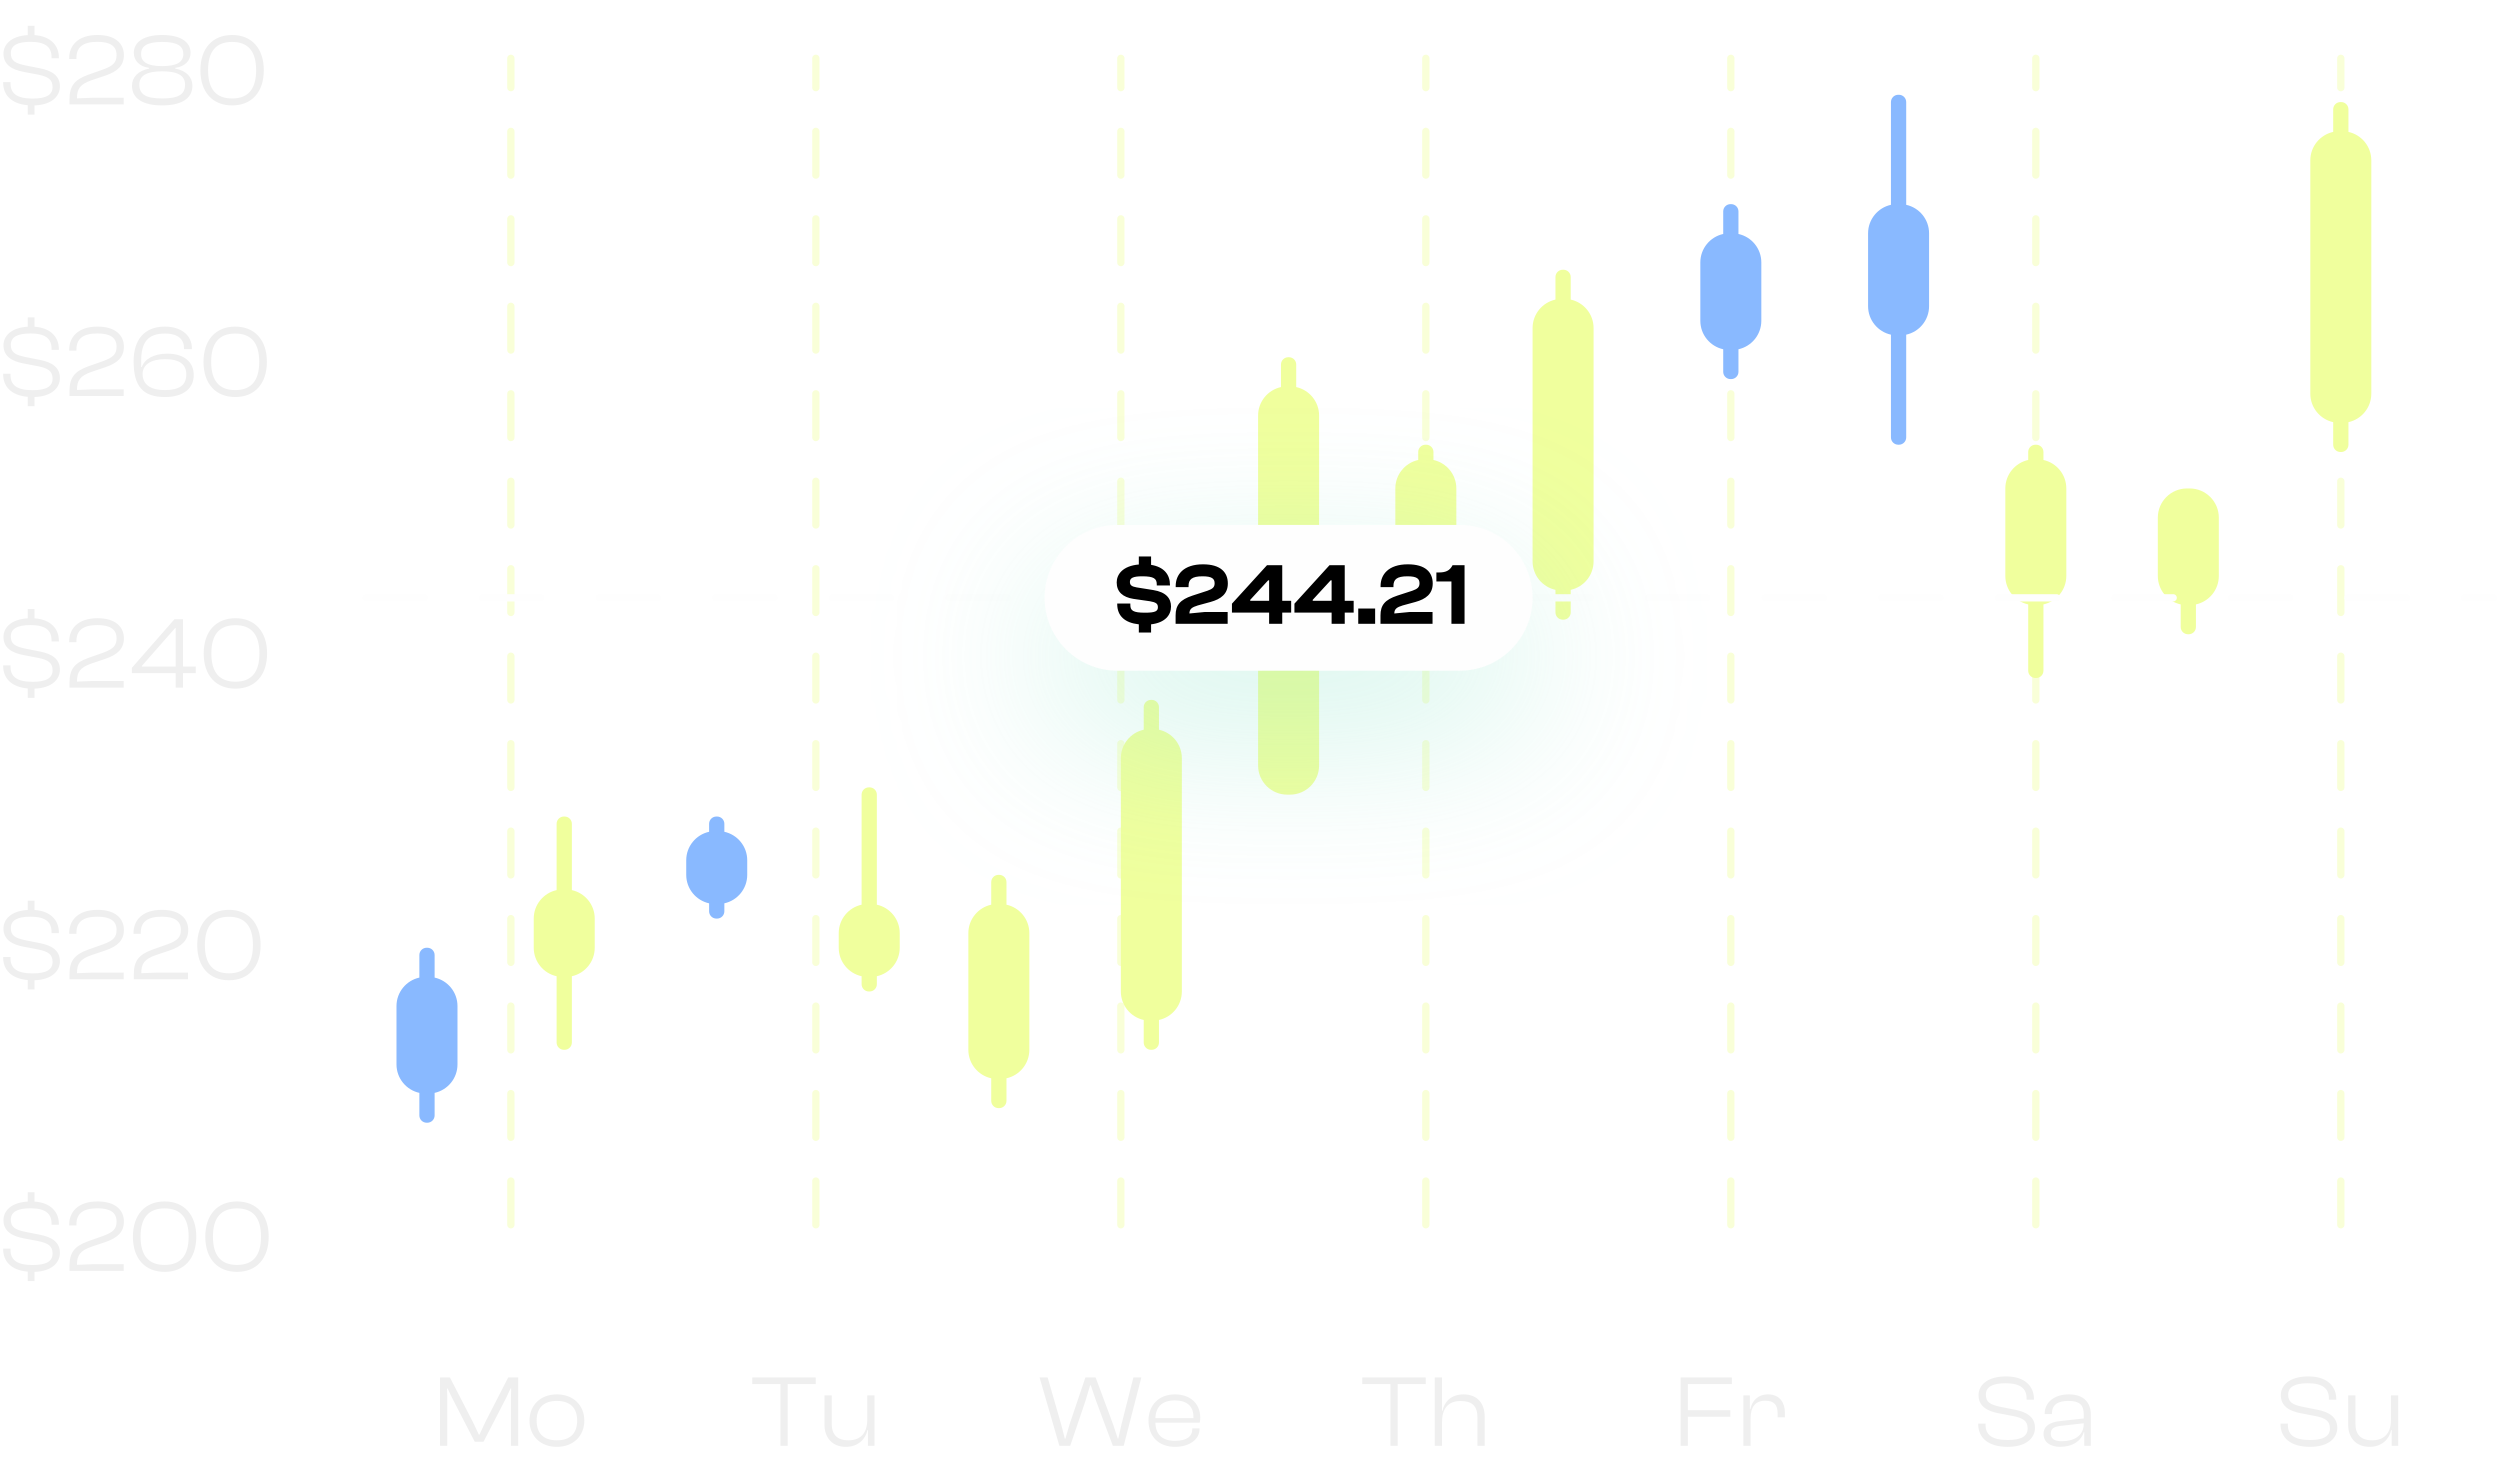
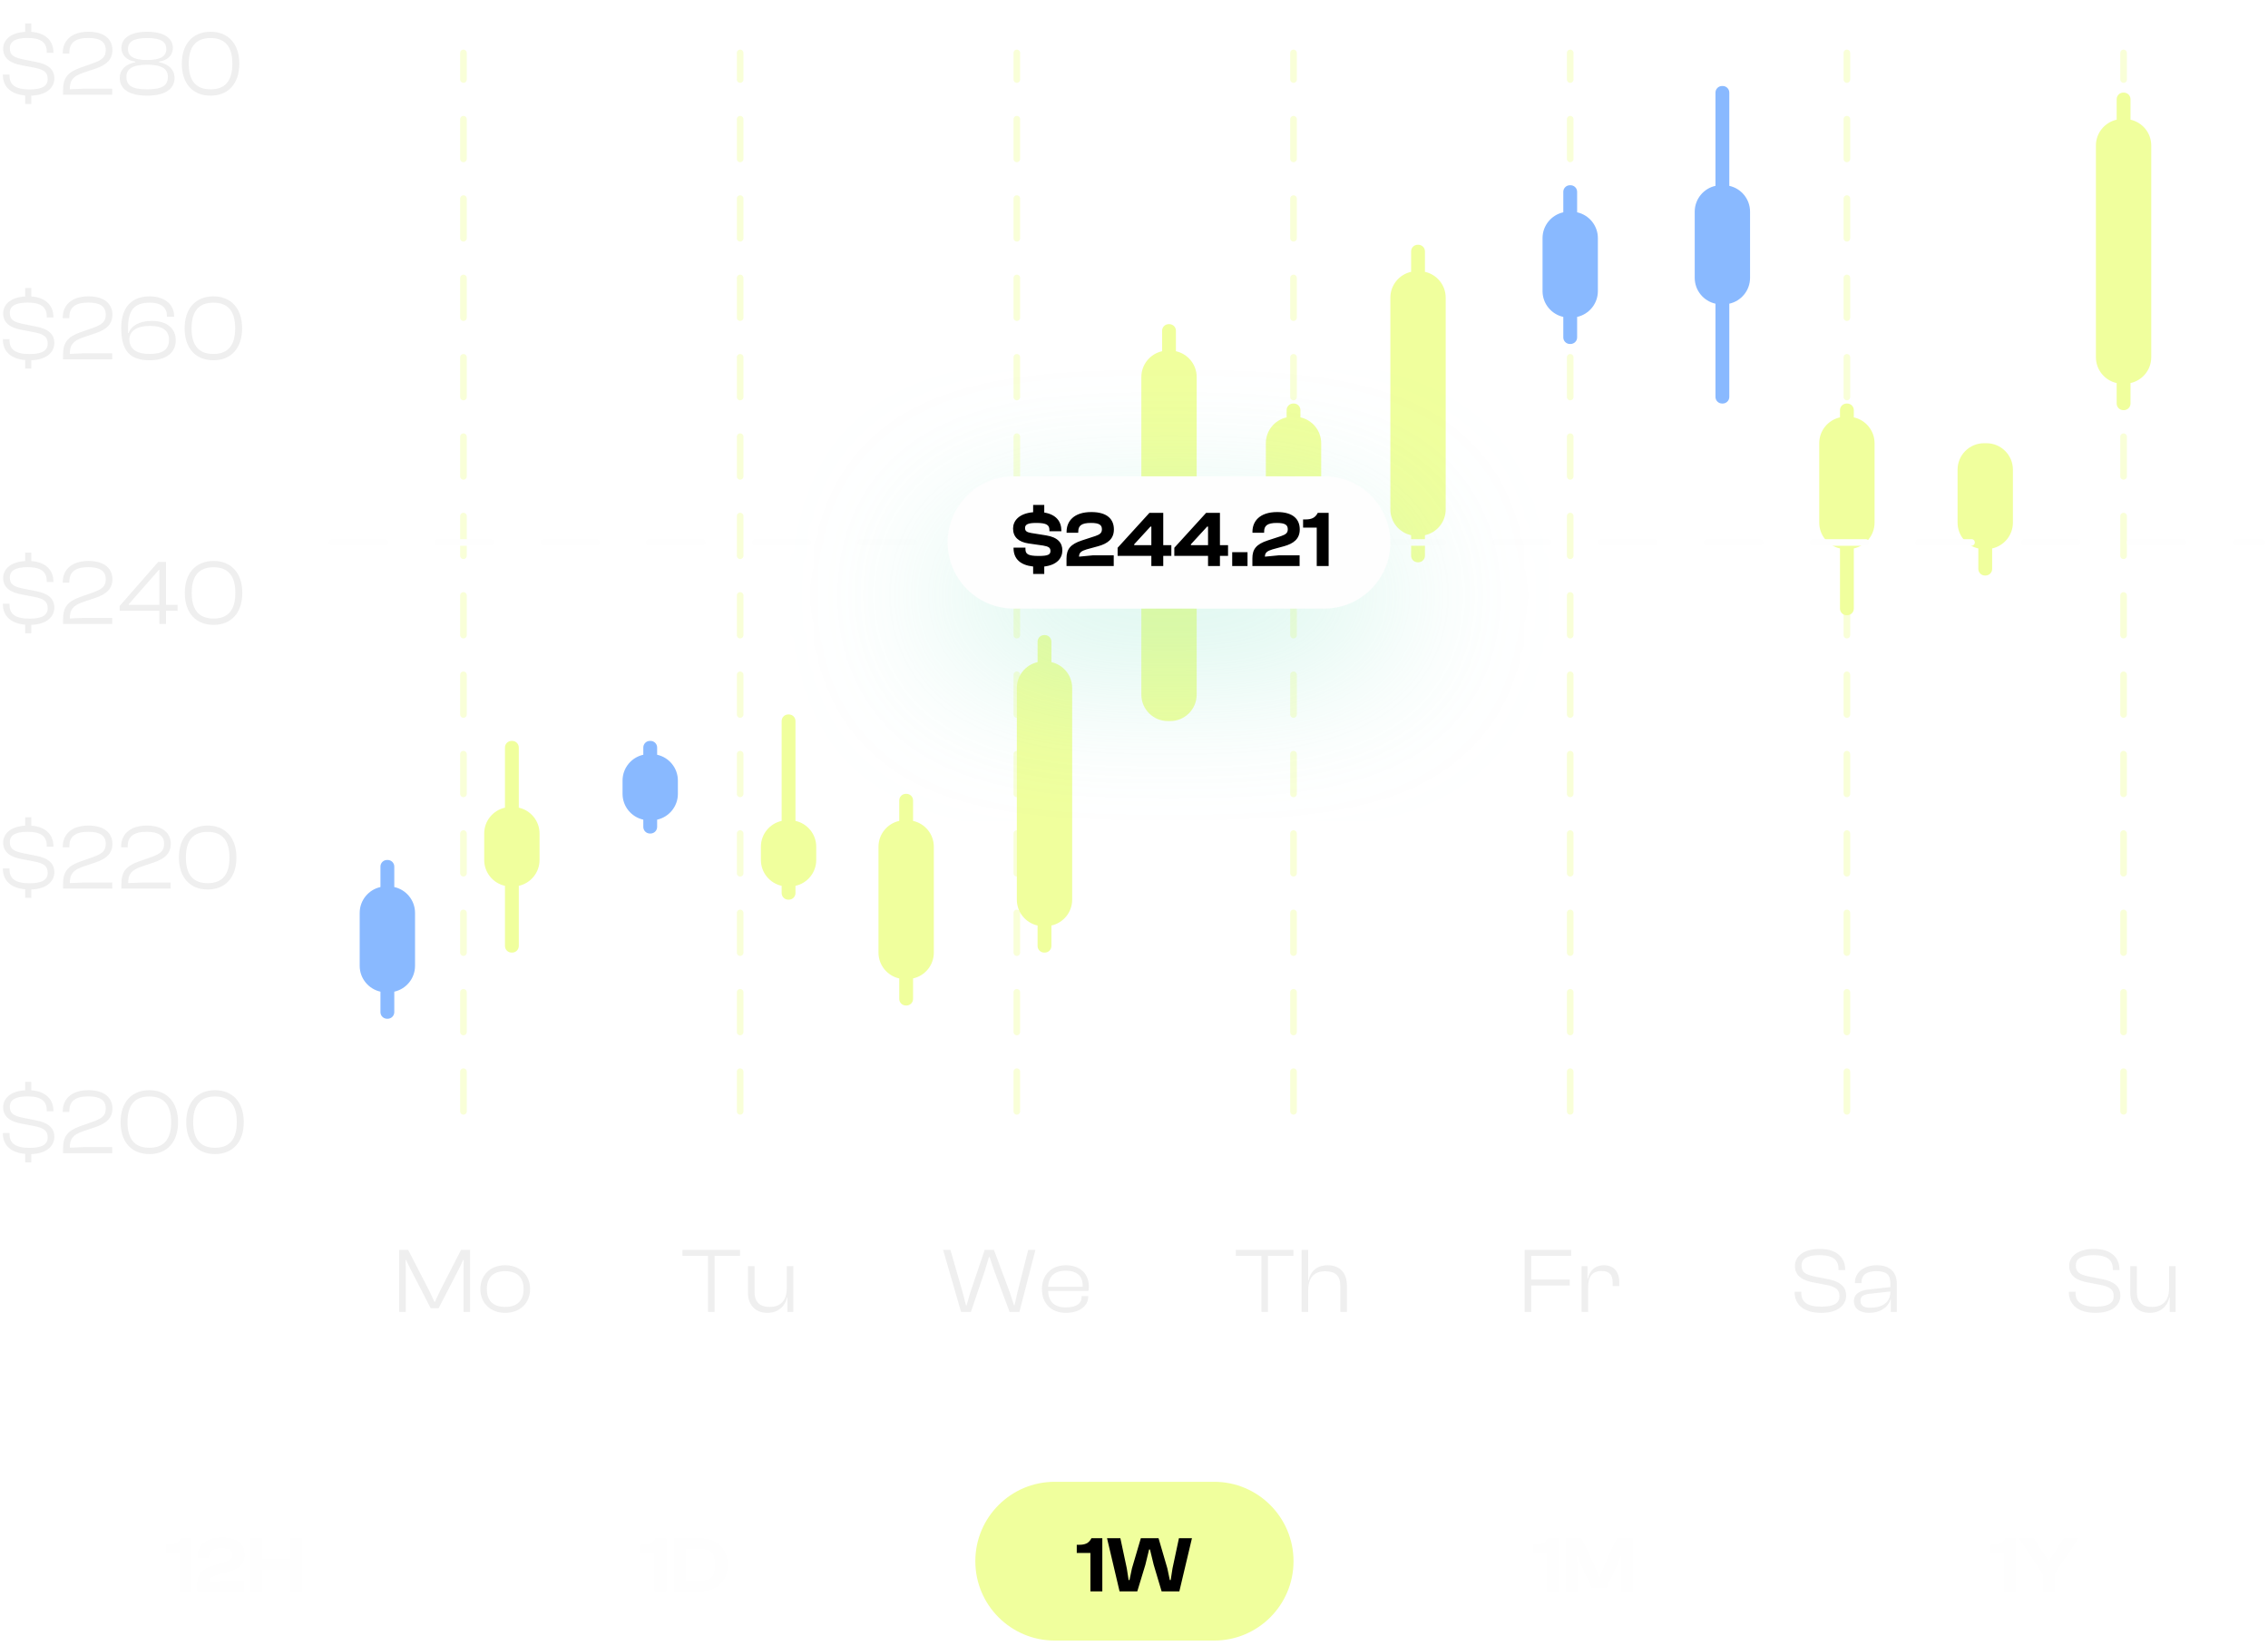
- <svg xmlns="http://www.w3.org/2000/svg" width="455" height="266" viewBox="0 0 455 266" fill="none">
+ <svg xmlns="http://www.w3.org/2000/svg" width="455" height="330" viewBox="0 0 455 330" fill="none">
+   <path d="M38.436 319.195H36.048V311.488H33.309V309.848H33.755C34.933 309.848 35.729 309.578 36.255 308.527H38.436V319.195ZM49.047 319.195H39.573V317.666C39.573 315.787 40.385 314.816 42.63 314.068L45.369 313.176C46.324 312.842 46.674 312.523 46.674 311.823C46.674 311.011 46.229 310.549 44.477 310.549C42.519 310.549 41.93 311.138 41.93 312.316V312.523H39.589V312.316C39.589 310.246 41.006 308.368 44.557 308.368C47.773 308.368 49.079 309.832 49.079 311.855C49.079 313.749 47.837 314.689 45.942 315.214L43.617 315.851C42.582 316.169 42.089 316.472 42.089 317.316L44.875 317.045H49.047V319.195ZM52.612 319.195H50.223V308.527H52.612V312.762H58.184V308.527H60.573V319.195H58.184V314.912H52.612V319.195Z" fill="#FEFEFE" />
+   <path d="M133.696 319.195H131.308V311.488H128.569V309.848H129.015C130.193 309.848 130.989 309.578 131.515 308.527H133.696V319.195ZM140.374 319.195H135.231V308.527H140.374C143.797 308.527 145.962 310.517 145.962 313.861C145.962 317.204 143.797 319.195 140.374 319.195ZM140.374 310.676H137.619V317.045H140.374C142.539 317.045 143.415 316.424 143.415 313.861C143.415 311.297 142.539 310.676 140.374 310.676Z" fill="#FEFEFE" />
+   <rect x="195.668" y="297.214" width="63.835" height="31.844" rx="15.922" fill="#F0FF9D" />
+   <path d="M221.144 319.195H218.756V311.488H216.017V309.848H216.463C217.641 309.848 218.437 309.578 218.963 308.527H221.144V319.195ZM228.156 319.195H224.606L222.09 308.527H224.765L226.055 314.577L226.421 316.918H226.596L227.09 314.577L228.873 308.527H232.423L234.191 314.577L234.684 316.918H234.86L235.226 314.577L236.516 308.527H239.127L236.595 319.195H233.044L231.452 313.861L230.704 310.788H230.529L229.78 313.861L228.156 319.195Z" fill="black" />
+   <path d="M312.644 319.195H310.256V311.488H307.518V309.848H307.963C309.142 309.848 309.938 309.578 310.463 308.527H312.644V319.195ZM316.44 319.195H314.052V308.527H317.284L319.784 313.781L320.787 316.281H320.962L321.934 313.781L324.354 308.527H327.602V319.195H325.213V313.781L325.293 312.109H325.118L324.497 313.781L322.268 318.558H319.37L317.141 313.781L316.52 312.109H316.345L316.44 313.781V319.195Z" fill="#FEFEFE" />
+   <path d="M404.454 319.195H402.065V311.488H399.327V309.848H399.773C400.951 309.848 401.747 309.578 402.272 308.527H404.454V319.195ZM412.182 319.195H409.778V315.66L405.049 308.527H407.995L410.033 311.648L410.924 313.081H411.1L411.991 311.648L414.029 308.527H416.991L412.182 315.676V319.195Z" fill="#FEFEFE" />
  <path opacity="0.4" d="M92.977 222.911V10.615" stroke="#F0FF9D" stroke-width="1.327" stroke-linecap="round" stroke-linejoin="round" stroke-dasharray="7.96" />
  <path d="M81.403 263.14H80.084V250.694H81.886L86.066 258.812L87.162 261.115H87.255L88.332 258.812L92.493 250.694H94.313V263.14H92.995V254.372L93.032 252.7H92.92L92.14 254.372L87.998 262.397H86.4L82.258 254.372L81.459 252.7H81.366L81.403 254.372V263.14ZM101.347 263.326C98.356 263.326 96.368 261.338 96.368 258.552C96.368 255.766 98.356 253.778 101.347 253.778C104.356 253.778 106.344 255.766 106.344 258.552C106.344 261.338 104.356 263.326 101.347 263.326ZM101.347 262.137C103.873 262.137 105.043 260.781 105.043 258.552C105.043 256.341 103.873 254.967 101.347 254.967C98.82 254.967 97.669 256.341 97.669 258.552C97.669 260.781 98.82 262.137 101.347 262.137Z" fill="#EFEFEF" />
  <path opacity="0.4" d="M148.486 222.911V10.615" stroke="#F0FF9D" stroke-width="1.327" stroke-linecap="round" stroke-linejoin="round" stroke-dasharray="7.96" />
  <path d="M143.36 263.14H142.041V251.902H136.914V250.694H148.468V251.902H143.36V263.14ZM153.956 263.326C151.337 263.326 150.055 261.505 150.055 259.332V253.964H151.374V259.128C151.374 261.041 152.303 262.137 154.42 262.137C156.668 262.137 157.838 260.781 157.838 258.422V253.964H159.157V263.14H157.968V260.279H157.875C157.56 261.84 156.241 263.326 153.956 263.326Z" fill="#EFEFEF" />
  <path opacity="0.4" d="M203.994 222.911V10.615" stroke="#F0FF9D" stroke-width="1.327" stroke-linecap="round" stroke-linejoin="round" stroke-dasharray="7.96" />
  <path d="M194.777 263.14H192.808L189.204 250.694H190.672L193.143 259.276L193.793 261.821H193.904L194.647 259.276L197.545 250.694H199.403L202.598 259.276L203.434 261.821H203.526L204.102 259.276L206.276 250.694H207.725L204.511 263.14H202.542L199.514 255.041L198.53 252.143H198.4L197.526 255.041L194.777 263.14ZM213.857 263.326C210.903 263.326 209.027 261.468 209.027 258.552C209.027 255.766 210.885 253.778 213.838 253.778C216.532 253.778 218.445 255.338 218.445 258.069C218.445 258.403 218.408 258.682 218.352 258.923H210.272C210.346 260.985 211.405 262.23 213.838 262.23C215.993 262.23 216.996 261.431 216.996 260.094V259.964H218.315V260.094C218.315 262.007 216.421 263.326 213.857 263.326ZM213.82 254.874C211.442 254.874 210.365 256.1 210.272 258.106H217.201C217.201 258.013 217.201 257.92 217.201 257.827C217.201 255.896 215.975 254.874 213.82 254.874Z" fill="#EFEFEF" />
  <path opacity="0.4" d="M259.503 222.911V10.615" stroke="#F0FF9D" stroke-width="1.327" stroke-linecap="round" stroke-linejoin="round" stroke-dasharray="7.96" />
  <path d="M254.377 263.14H253.058V251.902H247.931V250.694H259.485V251.902H254.377V263.14ZM262.446 263.14H261.128V250.694H262.446V256.769H262.539C262.837 255.227 264.025 253.778 266.366 253.778C268.929 253.778 270.211 255.487 270.211 257.809V263.14H268.892V257.976C268.892 255.877 267.908 254.985 265.846 254.985C263.394 254.985 262.446 256.546 262.446 258.831V263.14Z" fill="#EFEFEF" />
  <path opacity="0.4" d="M315.011 222.911V10.615" stroke="#F0FF9D" stroke-width="1.327" stroke-linecap="round" stroke-linejoin="round" stroke-dasharray="7.96" />
  <path d="M307.192 263.14H305.873V250.694H315.198V251.902H307.192V256.657H314.92V257.846H307.192V263.14ZM318.608 263.14H317.289V253.964H318.478V256.471H318.571C318.849 255.004 319.89 253.778 321.803 253.778C323.921 253.778 324.849 255.338 324.849 257.047V257.957H323.53V257.252C323.53 255.691 322.88 254.93 321.283 254.93C319.425 254.93 318.608 256.1 318.608 258.162V263.14Z" fill="#EFEFEF" />
  <path opacity="0.4" d="M370.519 222.911V10.615" stroke="#F0FF9D" stroke-width="1.327" stroke-linecap="round" stroke-linejoin="round" stroke-dasharray="7.96" />
  <path d="M365.404 263.326C361.745 263.326 360.036 261.58 360.036 259.202V259.091H361.373V259.332C361.373 261.115 362.488 262.081 365.404 262.081C367.894 262.081 369.027 261.394 369.027 259.982C369.027 258.589 368.191 258.087 366.37 257.716L363.733 257.214C361.708 256.824 360.092 255.97 360.092 253.908C360.092 252.218 361.541 250.509 365.107 250.509C368.618 250.509 370.178 252.366 370.178 254.632V254.744H368.841V254.521C368.841 252.719 367.726 251.753 365.014 251.753C362.544 251.753 361.429 252.459 361.429 253.815C361.429 255.227 362.246 255.654 364.086 256.044L366.705 256.564C368.934 256.992 370.364 257.939 370.364 259.871C370.364 261.654 368.86 263.326 365.404 263.326ZM374.952 263.326C373.15 263.326 371.924 262.471 371.924 260.985C371.924 259.481 373.169 258.831 374.878 258.645L379.243 258.162V257.456C379.243 255.673 378.463 254.967 376.457 254.967C374.488 254.967 373.448 255.673 373.448 257.289V257.363H372.129V257.289C372.129 255.357 373.726 253.778 376.55 253.778C379.336 253.778 380.525 255.375 380.525 257.4V263.14H379.336V260.67H379.243C378.705 262.36 377.089 263.326 374.952 263.326ZM373.243 260.892C373.243 261.821 373.856 262.304 375.25 262.304C377.479 262.304 379.243 261.32 379.243 259.109V259.035L375.287 259.481C373.912 259.611 373.243 259.945 373.243 260.892Z" fill="#EFEFEF" />
  <path opacity="0.4" d="M426.028 222.911V10.615" stroke="#F0FF9D" stroke-width="1.327" stroke-linecap="round" stroke-linejoin="round" stroke-dasharray="7.96" />
  <path d="M420.424 263.326C416.764 263.326 415.055 261.58 415.055 259.202V259.091H416.393V259.332C416.393 261.115 417.507 262.081 420.424 262.081C422.913 262.081 424.046 261.394 424.046 259.982C424.046 258.589 423.21 258.087 421.389 257.716L418.752 257.214C416.727 256.824 415.111 255.97 415.111 253.908C415.111 252.218 416.56 250.509 420.126 250.509C423.637 250.509 425.198 252.366 425.198 254.632V254.744H423.86V254.521C423.86 252.719 422.746 251.753 420.033 251.753C417.563 251.753 416.448 252.459 416.448 253.815C416.448 255.227 417.266 255.654 419.105 256.044L421.724 256.564C423.953 256.992 425.383 257.939 425.383 259.871C425.383 261.654 423.879 263.326 420.424 263.326ZM431.272 263.326C428.653 263.326 427.371 261.505 427.371 259.332V253.964H428.69V259.128C428.69 261.041 429.619 262.137 431.736 262.137C433.984 262.137 435.154 260.781 435.154 258.422V253.964H436.473V263.14H435.284V260.279H435.191C434.876 261.84 433.557 263.326 431.272 263.326Z" fill="#EFEFEF" />
  <path d="M6.279 20.858H5.053V19.149C2.006 18.889 0.576 17.235 0.576 15.062V14.95H1.913V15.192C1.913 16.975 3.028 17.941 5.944 17.941C8.433 17.941 9.567 17.254 9.567 15.842C9.567 14.449 8.731 13.947 6.91 13.576L4.272 13.074C2.248 12.684 0.632 11.83 0.632 9.768C0.632 8.17 1.913 6.573 5.053 6.387V4.697H6.279V6.387C9.344 6.61 10.718 8.375 10.718 10.492V10.604H9.381V10.381C9.381 8.579 8.266 7.613 5.554 7.613C3.084 7.613 1.969 8.319 1.969 9.675C1.969 11.087 2.786 11.514 4.625 11.904L7.245 12.424C9.474 12.851 10.904 13.799 10.904 15.731C10.904 17.458 9.492 19.074 6.279 19.186V20.858ZM22.514 19H12.65V18.09C12.65 15.694 13.523 14.523 16.031 13.613L18.817 12.629C20.619 11.96 21.214 11.347 21.214 10.028C21.214 8.393 20.081 7.613 17.721 7.613C15.028 7.613 13.913 8.653 13.913 10.511V10.734H12.594V10.566C12.594 8.356 14.118 6.368 17.759 6.368C21.102 6.368 22.551 8.022 22.551 10.028C22.551 11.941 21.362 13.019 19.17 13.762L16.625 14.616C14.582 15.341 14.006 16.158 14.006 17.904L16.793 17.793H22.514V19ZM29.52 19.186C26.121 19.186 24.022 17.997 24.022 15.619C24.022 14.077 25.099 12.889 27.142 12.48V12.35C25.34 12.108 24.356 11.012 24.356 9.601C24.356 7.687 26.121 6.368 29.52 6.368C32.938 6.368 34.684 7.687 34.684 9.601C34.684 11.012 33.7 12.108 31.898 12.35V12.48C33.978 12.889 35.019 14.077 35.019 15.619C35.019 17.997 32.901 19.186 29.52 19.186ZM29.52 12.034C32.158 12.034 33.365 11.31 33.365 9.842C33.365 8.467 32.437 7.632 29.52 7.632C26.622 7.632 25.675 8.467 25.675 9.842C25.675 11.31 26.882 12.034 29.52 12.034ZM29.52 17.923C32.474 17.923 33.681 17.18 33.681 15.415C33.681 13.799 32.437 12.981 29.52 12.981C26.604 12.981 25.359 13.799 25.359 15.415C25.359 17.18 26.548 17.923 29.52 17.923ZM42.252 19.186C38.704 19.186 36.475 16.79 36.475 12.777C36.475 8.783 38.704 6.368 42.252 6.368C45.782 6.368 48.011 8.783 48.011 12.777C48.011 16.79 45.782 19.186 42.252 19.186ZM42.252 17.923C45.131 17.923 46.617 16.251 46.617 12.777C46.617 9.303 45.131 7.632 42.252 7.632C39.354 7.632 37.868 9.303 37.868 12.777C37.868 16.251 39.354 17.923 42.252 17.923Z" fill="#EFEFEF" />
  <path d="M6.279 73.932H5.053V72.223C2.006 71.963 0.576 70.309 0.576 68.136V68.024H1.913V68.266C1.913 70.049 3.028 71.015 5.944 71.015C8.433 71.015 9.567 70.328 9.567 68.916C9.567 67.523 8.731 67.021 6.91 66.65L4.272 66.148C2.248 65.758 0.632 64.904 0.632 62.842C0.632 61.244 1.913 59.647 5.053 59.461V57.77H6.279V59.461C9.344 59.684 10.718 61.449 10.718 63.566V63.678H9.381V63.455C9.381 61.653 8.266 60.687 5.554 60.687C3.084 60.687 1.969 61.393 1.969 62.749C1.969 64.161 2.786 64.588 4.625 64.978L7.245 65.498C9.474 65.925 10.904 66.873 10.904 68.805C10.904 70.532 9.492 72.148 6.279 72.26V73.932ZM22.514 72.074H12.65V71.164C12.65 68.767 13.523 67.597 16.031 66.687L18.817 65.702C20.619 65.034 21.214 64.421 21.214 63.102C21.214 61.467 20.081 60.687 17.721 60.687C15.028 60.687 13.913 61.727 13.913 63.585V63.808H12.594V63.641C12.594 61.43 14.118 59.442 17.759 59.442C21.102 59.442 22.551 61.096 22.551 63.102C22.551 65.015 21.362 66.093 19.17 66.836L16.625 67.69C14.582 68.415 14.006 69.232 14.006 70.978L16.793 70.867H22.514V72.074ZM30.04 72.26C26.046 72.26 24.319 70.365 24.319 65.74C24.319 62.006 26.121 59.442 30.003 59.442C32.845 59.442 34.926 60.91 34.926 63.418V63.548H33.495V63.418C33.495 61.876 32.585 60.706 30.003 60.706C26.845 60.706 25.693 62.377 25.693 65.684V66.798H25.823C26.251 65.405 27.96 64.365 30.43 64.365C33.477 64.365 35.26 65.851 35.26 68.266C35.26 70.699 33.365 72.26 30.04 72.26ZM30.003 70.997C32.678 70.997 33.904 70.068 33.904 68.173C33.904 66.334 32.715 65.368 30.022 65.368C27.495 65.368 25.953 66.371 25.953 68.062C25.953 69.993 27.402 70.997 30.003 70.997ZM42.815 72.26C39.267 72.26 37.037 69.863 37.037 65.851C37.037 61.857 39.267 59.442 42.815 59.442C46.344 59.442 48.573 61.857 48.573 65.851C48.573 69.863 46.344 72.26 42.815 72.26ZM42.815 70.997C45.694 70.997 47.18 69.325 47.18 65.851C47.18 62.377 45.694 60.706 42.815 60.706C39.917 60.706 38.431 62.377 38.431 65.851C38.431 69.325 39.917 70.997 42.815 70.997Z" fill="#EFEFEF" />
  <path d="M6.279 127.006H5.053V125.297C2.006 125.036 0.576 123.383 0.576 121.21V121.098H1.913V121.34C1.913 123.123 3.028 124.089 5.944 124.089C8.433 124.089 9.567 123.402 9.567 121.99C9.567 120.597 8.731 120.095 6.91 119.724L4.272 119.222C2.248 118.832 0.632 117.978 0.632 115.916C0.632 114.318 1.913 112.721 5.053 112.535V110.845H6.279V112.535C9.344 112.758 10.718 114.523 10.718 116.64V116.752H9.381V116.529C9.381 114.727 8.266 113.761 5.554 113.761C3.084 113.761 1.969 114.467 1.969 115.823C1.969 117.235 2.786 117.662 4.625 118.052L7.245 118.572C9.474 118.999 10.904 119.947 10.904 121.879C10.904 123.606 9.492 125.222 6.279 125.334V127.006ZM22.514 125.148H12.65V124.238C12.65 121.841 13.523 120.671 16.031 119.761L18.817 118.776C20.619 118.108 21.214 117.495 21.214 116.176C21.214 114.541 20.081 113.761 17.721 113.761C15.028 113.761 13.913 114.801 13.913 116.659V116.882H12.594V116.714C12.594 114.504 14.118 112.516 17.759 112.516C21.102 112.516 22.551 114.17 22.551 116.176C22.551 118.089 21.362 119.167 19.17 119.91L16.625 120.764C14.582 121.489 14.006 122.306 14.006 124.052L16.793 123.941H22.514V125.148ZM33.309 125.148H31.972V122.51H24.003V121.544L31.749 112.702H33.309V121.303H35.632V122.51H33.309V125.148ZM25.823 121.303H31.972V114.3H31.879L25.823 121.191V121.303ZM42.851 125.334C39.303 125.334 37.074 122.937 37.074 118.925C37.074 114.931 39.303 112.516 42.851 112.516C46.38 112.516 48.609 114.931 48.609 118.925C48.609 122.937 46.38 125.334 42.851 125.334ZM42.851 124.071C45.73 124.071 47.216 122.399 47.216 118.925C47.216 115.451 45.73 113.78 42.851 113.78C39.953 113.78 38.467 115.451 38.467 118.925C38.467 122.399 39.953 124.071 42.851 124.071Z" fill="#EFEFEF" />
  <path d="M6.279 180.08H5.053V178.371C2.006 178.11 0.576 176.457 0.576 174.284V174.172H1.913V174.414C1.913 176.197 3.028 177.163 5.944 177.163C8.433 177.163 9.567 176.476 9.567 175.064C9.567 173.671 8.731 173.169 6.91 172.798L4.272 172.296C2.248 171.906 0.632 171.052 0.632 168.99C0.632 167.392 1.913 165.795 5.053 165.609V163.918H6.279V165.609C9.344 165.832 10.718 167.597 10.718 169.714V169.826H9.381V169.603C9.381 167.801 8.266 166.835 5.554 166.835C3.084 166.835 1.969 167.541 1.969 168.897C1.969 170.309 2.786 170.736 4.625 171.126L7.245 171.646C9.474 172.073 10.904 173.021 10.904 174.953C10.904 176.68 9.492 178.296 6.279 178.408V180.08ZM22.514 178.222H12.65V177.312C12.65 174.915 13.523 173.745 16.031 172.835L18.817 171.85C20.619 171.182 21.214 170.569 21.214 169.25C21.214 167.615 20.081 166.835 17.721 166.835C15.028 166.835 13.913 167.875 13.913 169.733V169.956H12.594V169.788C12.594 167.578 14.118 165.59 17.759 165.59C21.102 165.59 22.551 167.244 22.551 169.25C22.551 171.163 21.362 172.24 19.17 172.984L16.625 173.838C14.582 174.562 14.006 175.38 14.006 177.126L16.793 177.014H22.514V178.222ZM34.22 178.222H24.356V177.312C24.356 174.915 25.229 173.745 27.737 172.835L30.523 171.85C32.325 171.182 32.919 170.569 32.919 169.25C32.919 167.615 31.786 166.835 29.427 166.835C26.734 166.835 25.619 167.875 25.619 169.733V169.956H24.3V169.788C24.3 167.578 25.823 165.59 29.464 165.59C32.808 165.59 34.257 167.244 34.257 169.25C34.257 171.163 33.068 172.24 30.876 172.984L28.331 173.838C26.288 174.562 25.712 175.38 25.712 177.126L28.498 177.014H34.22V178.222ZM41.672 178.408C38.124 178.408 35.895 176.011 35.895 171.999C35.895 168.005 38.124 165.59 41.672 165.59C45.201 165.59 47.43 168.005 47.43 171.999C47.43 176.011 45.201 178.408 41.672 178.408ZM41.672 177.145C44.551 177.145 46.037 175.473 46.037 171.999C46.037 168.525 44.551 166.853 41.672 166.853C38.774 166.853 37.288 168.525 37.288 171.999C37.288 175.473 38.774 177.145 41.672 177.145Z" fill="#EFEFEF" />
  <path d="M6.279 233.153H5.053V231.444C2.006 231.184 0.576 229.531 0.576 227.358V227.246H1.913V227.488C1.913 229.271 3.028 230.237 5.944 230.237C8.433 230.237 9.567 229.55 9.567 228.138C9.567 226.745 8.731 226.243 6.91 225.872L4.272 225.37C2.248 224.98 0.632 224.125 0.632 222.064C0.632 220.466 1.913 218.869 5.053 218.683V216.992H6.279V218.683C9.344 218.906 10.718 220.67 10.718 222.788V222.899H9.381V222.677C9.381 220.875 8.266 219.909 5.554 219.909C3.084 219.909 1.969 220.615 1.969 221.971C1.969 223.382 2.786 223.81 4.625 224.2L7.245 224.72C9.474 225.147 10.904 226.095 10.904 228.026C10.904 229.754 9.492 231.37 6.279 231.482V233.153ZM22.514 231.296H12.65V230.386C12.65 227.989 13.523 226.819 16.031 225.909L18.817 224.924C20.619 224.256 21.214 223.643 21.214 222.324C21.214 220.689 20.081 219.909 17.721 219.909C15.028 219.909 13.913 220.949 13.913 222.807V223.03H12.594V222.862C12.594 220.652 14.118 218.664 17.759 218.664C21.102 218.664 22.551 220.317 22.551 222.324C22.551 224.237 21.362 225.314 19.17 226.057L16.625 226.912C14.582 227.636 14.006 228.454 14.006 230.2L16.793 230.088H22.514V231.296ZM29.966 231.482C26.418 231.482 24.189 229.085 24.189 225.073C24.189 221.079 26.418 218.664 29.966 218.664C33.495 218.664 35.724 221.079 35.724 225.073C35.724 229.085 33.495 231.482 29.966 231.482ZM29.966 230.218C32.845 230.218 34.331 228.547 34.331 225.073C34.331 221.599 32.845 219.927 29.966 219.927C27.068 219.927 25.582 221.599 25.582 225.073C25.582 228.547 27.068 230.218 29.966 230.218ZM43.141 231.482C39.593 231.482 37.364 229.085 37.364 225.073C37.364 221.079 39.593 218.664 43.141 218.664C46.67 218.664 48.9 221.079 48.9 225.073C48.9 229.085 46.67 231.482 43.141 231.482ZM43.141 230.218C46.02 230.218 47.506 228.547 47.506 225.073C47.506 221.599 46.02 219.927 43.141 219.927C40.243 219.927 38.757 221.599 38.757 225.073C38.757 228.547 40.243 230.218 43.141 230.218Z" fill="#EFEFEF" />
  <path fill-rule="evenodd" clip-rule="evenodd" d="M77.651 172.49C76.918 172.49 76.324 173.084 76.324 173.817V177.921C73.943 178.445 72.161 180.567 72.161 183.105V193.72C72.161 196.258 73.943 198.38 76.324 198.904V203.008C76.324 203.741 76.918 204.335 77.651 204.335H77.773C78.506 204.335 79.1 203.741 79.1 203.008V198.904C81.481 198.38 83.263 196.258 83.263 193.72V183.105C83.263 180.567 81.481 178.445 79.1 177.921V173.817C79.1 173.084 78.506 172.49 77.773 172.49H77.651Z" fill="#89B9FF" />
  <path fill-rule="evenodd" clip-rule="evenodd" d="M102.63 148.607C101.897 148.607 101.303 149.201 101.303 149.934V161.999C98.922 162.522 97.14 164.645 97.14 167.183V172.49C97.14 175.029 98.922 177.151 101.303 177.674V189.739C101.303 190.472 101.897 191.066 102.63 191.066H102.752C103.485 191.066 104.079 190.472 104.079 189.739V177.674C106.46 177.151 108.242 175.029 108.242 172.49V167.183C108.242 164.645 106.46 162.523 104.079 161.999V149.934C104.079 149.201 103.485 148.607 102.752 148.607H102.63Z" fill="#F0FF9D" />
  <path fill-rule="evenodd" clip-rule="evenodd" d="M130.384 148.607C129.652 148.607 129.058 149.201 129.058 149.934V151.384C126.676 151.908 124.894 154.03 124.894 156.568V159.222C124.894 161.76 126.676 163.882 129.058 164.406V165.856C129.058 166.589 129.652 167.183 130.384 167.183H130.506C131.239 167.183 131.833 166.589 131.833 165.856V164.406C134.214 163.882 135.996 161.76 135.996 159.222V156.568C135.996 154.03 134.214 151.908 131.833 151.384V149.934C131.833 149.201 131.239 148.607 130.506 148.607H130.384Z" fill="#89B9FF" />
  <path fill-rule="evenodd" clip-rule="evenodd" d="M158.139 143.3C157.406 143.3 156.812 143.894 156.812 144.627V164.653C154.431 165.176 152.649 167.298 152.649 169.837V172.49C152.649 175.029 154.431 177.151 156.812 177.674V179.125C156.812 179.857 157.406 180.451 158.139 180.451H158.26C158.993 180.451 159.587 179.857 159.587 179.125V177.674C161.968 177.151 163.75 175.029 163.75 172.49V169.837C163.75 167.298 161.968 165.176 159.587 164.653V144.627C159.587 143.894 158.993 143.3 158.26 143.3H158.139Z" fill="#F0FF9D" />
  <path fill-rule="evenodd" clip-rule="evenodd" d="M181.73 159.222C180.997 159.222 180.403 159.816 180.403 160.549V164.653C178.022 165.176 176.24 167.298 176.24 169.837V191.066C176.24 193.605 178.022 195.727 180.403 196.25V200.354C180.403 201.087 180.997 201.681 181.73 201.681H181.851C182.584 201.681 183.178 201.087 183.178 200.354V196.25C185.559 195.727 187.341 193.605 187.341 191.066V169.837C187.341 167.298 185.559 165.176 183.178 164.653V160.549C183.178 159.816 182.584 159.222 181.851 159.222H181.73Z" fill="#F0FF9D" />
  <path fill-rule="evenodd" clip-rule="evenodd" d="M209.484 127.377C208.751 127.377 208.157 127.971 208.157 128.704V132.808C205.776 133.332 203.994 135.454 203.994 137.992V180.451C203.994 182.99 205.776 185.112 208.157 185.635V189.739C208.157 190.472 208.751 191.066 209.484 191.066H209.606C210.339 191.066 210.933 190.472 210.933 189.739V185.635C213.314 185.112 215.096 182.99 215.096 180.451V137.992C215.096 135.454 213.314 133.332 210.933 132.808V128.704C210.933 127.971 210.339 127.377 209.606 127.377H209.484Z" fill="#F0FF9D" />
  <path fill-rule="evenodd" clip-rule="evenodd" d="M234.463 65.016C233.73 65.016 233.136 65.61 233.136 66.343V70.447C230.755 70.97 228.973 73.092 228.973 75.63V139.319C228.973 142.25 231.349 144.627 234.28 144.627H234.767C237.698 144.627 240.075 142.25 240.075 139.319V75.63C240.075 73.092 238.293 70.97 235.911 70.447V66.343C235.911 65.61 235.317 65.016 234.585 65.016H234.463Z" fill="#F0FF9D" />
  <path fill-rule="evenodd" clip-rule="evenodd" d="M259.442 80.938C258.709 80.938 258.115 81.532 258.115 82.265V83.715C255.734 84.238 253.952 86.36 253.952 88.899V96.86C253.952 99.398 255.734 101.521 258.115 102.044V103.494C258.115 104.227 258.709 104.821 259.442 104.821H259.564C260.296 104.821 260.89 104.227 260.89 103.494V102.044C263.272 101.52 265.053 99.398 265.053 96.86V88.899C265.053 86.361 263.272 84.239 260.89 83.715V82.265C260.89 81.532 260.296 80.938 259.564 80.938H259.442Z" fill="#F0FF9D" />
  <path fill-rule="evenodd" clip-rule="evenodd" d="M284.421 49.093C283.688 49.093 283.094 49.687 283.094 50.42V54.524C280.713 55.047 278.93 57.17 278.93 59.708V102.167C278.93 104.706 280.713 106.828 283.094 107.351V111.455C283.094 112.188 283.688 112.782 284.421 112.782H284.542C285.275 112.782 285.869 112.188 285.869 111.455V107.351C288.25 106.828 290.032 104.706 290.032 102.167V59.708C290.032 57.17 288.25 55.048 285.869 54.525V50.42C285.869 49.687 285.275 49.093 284.542 49.093H284.421Z" fill="#F0FF9D" />
  <path fill-rule="evenodd" clip-rule="evenodd" d="M314.95 37.152C314.218 37.152 313.624 37.746 313.624 38.479V42.583C311.242 43.106 309.46 45.228 309.46 47.767V58.381C309.46 60.92 311.242 63.042 313.624 63.565V67.669C313.624 68.402 314.218 68.996 314.95 68.996H315.072C315.805 68.996 316.399 68.402 316.399 67.669V63.565C318.78 63.042 320.562 60.92 320.562 58.381V47.767C320.562 45.228 318.78 43.106 316.399 42.583V38.479C316.399 37.746 315.805 37.152 315.072 37.152H314.95Z" fill="#89B9FF" />
  <path fill-rule="evenodd" clip-rule="evenodd" d="M345.48 17.249C344.747 17.249 344.153 17.843 344.153 18.576V37.275C341.772 37.798 339.99 39.921 339.99 42.459V55.728C339.99 58.266 341.772 60.388 344.153 60.911V79.611C344.153 80.344 344.747 80.938 345.48 80.938H345.602C346.334 80.938 346.928 80.344 346.928 79.611V60.911C349.31 60.388 351.091 58.266 351.091 55.728V42.459C351.091 39.921 349.31 37.799 346.928 37.276V18.576C346.928 17.843 346.334 17.249 345.602 17.249H345.48Z" fill="#89B9FF" />
  <path fill-rule="evenodd" clip-rule="evenodd" d="M370.458 80.938C369.726 80.938 369.132 81.532 369.132 82.265V83.715C366.75 84.238 364.969 86.361 364.969 88.899V104.821C364.969 107.359 366.75 109.481 369.132 110.005V122.07C369.132 122.803 369.726 123.397 370.458 123.397H370.58C371.313 123.397 371.907 122.803 371.907 122.07V110.005C374.288 109.482 376.07 107.359 376.07 104.821V88.899C376.07 86.361 374.288 84.238 371.907 83.715V82.265C371.907 81.532 371.313 80.938 370.58 80.938H370.458Z" fill="#F0FF9D" />
  <path fill-rule="evenodd" clip-rule="evenodd" d="M398.03 88.899C395.099 88.899 392.723 91.275 392.723 94.206V104.821C392.723 107.359 394.505 109.481 396.886 110.005V114.109C396.886 114.842 397.48 115.436 398.213 115.436H398.335C399.067 115.436 399.661 114.842 399.661 114.109V110.005C402.043 109.482 403.825 107.359 403.825 104.821V94.206C403.825 91.275 401.449 88.899 398.517 88.899H398.03Z" fill="#F0FF9D" />
  <path fill-rule="evenodd" clip-rule="evenodd" d="M425.967 18.576C425.234 18.576 424.64 19.17 424.64 19.903V24.007C422.259 24.53 420.477 26.652 420.477 29.191V71.65C420.477 74.188 422.259 76.31 424.64 76.834V80.938C424.64 81.671 425.234 82.265 425.967 82.265H426.089C426.822 82.265 427.416 81.671 427.416 80.938V76.834C429.797 76.31 431.579 74.188 431.579 71.65V29.191C431.579 26.652 429.797 24.53 427.416 24.007V19.903C427.416 19.17 426.822 18.576 426.089 18.576H425.967Z" fill="#F0FF9D" />
  <path d="M66.61 108.802H453.782" stroke="#FEFEFE" stroke-width="1.327" stroke-linecap="round" stroke-linejoin="round" stroke-dasharray="10.61" />
-   <g filter="url(#filter0_d_1_1714)">
+   <g filter="url(#filter0_d_1_1701)">
    <rect x="190.117" y="95.533" width="88.814" height="26.537" rx="13.268" fill="#FEFEFE" />
  </g>
  <path d="M209.496 115.125H207.266V113.629C204.735 113.358 203.334 112.116 203.334 109.935V109.839H205.722V110.126C205.722 111.113 206.216 111.511 208.381 111.511C210.292 111.511 210.738 111.224 210.738 110.508C210.738 109.855 210.371 109.616 209.273 109.425L206.279 108.995C204.369 108.693 203.238 107.737 203.238 106.002C203.238 104.537 204.337 102.993 207.266 102.738V101.273H209.496V102.802C211.836 103.184 212.935 104.553 212.935 106.464V106.559H210.531V106.336C210.531 105.317 210.005 104.887 207.887 104.887C206.168 104.887 205.642 105.222 205.642 105.906C205.642 106.527 205.993 106.75 206.884 106.909L209.878 107.387C212.266 107.769 213.126 108.932 213.126 110.396C213.126 111.925 212.075 113.326 209.496 113.629V115.125ZM223.434 113.533H213.96V112.005C213.96 110.126 214.773 109.154 217.018 108.406L219.756 107.514C220.711 107.18 221.062 106.862 221.062 106.161C221.062 105.349 220.616 104.887 218.865 104.887C216.906 104.887 216.317 105.476 216.317 106.655V106.862H213.976V106.655C213.976 104.585 215.393 102.706 218.944 102.706C222.16 102.706 223.466 104.171 223.466 106.193C223.466 108.088 222.224 109.027 220.329 109.553L218.005 110.189C216.97 110.508 216.476 110.81 216.476 111.654L219.263 111.384H223.434V113.533ZM233.368 113.533H230.98V111.495H224.213V109.871L230.597 102.865H233.368V109.346H234.992V111.495H233.368V113.533ZM227.54 109.346H230.98V105.62H230.804L227.54 109.17V109.346ZM244.742 113.533H242.354V111.495H235.587V109.871L241.972 102.865H244.742V109.346H246.367V111.495H244.742V113.533ZM238.915 109.346H242.354V105.62H242.179L238.915 109.17V109.346ZM250.274 113.533H247.201V110.747H250.274V113.533ZM260.723 113.533H251.249V112.005C251.249 110.126 252.061 109.154 254.306 108.406L257.045 107.514C258 107.18 258.35 106.862 258.35 106.161C258.35 105.349 257.905 104.887 256.153 104.887C254.195 104.887 253.606 105.476 253.606 106.655V106.862H251.265V106.655C251.265 104.585 252.682 102.706 256.233 102.706C259.449 102.706 260.755 104.171 260.755 106.193C260.755 108.088 259.513 109.027 257.618 109.553L255.293 110.189C254.258 110.508 253.765 110.81 253.765 111.654L256.551 111.384H260.723V113.533ZM266.549 113.533H264.16V105.827H261.422V104.187H261.867C263.046 104.187 263.842 103.916 264.367 102.865H266.549V113.533Z" fill="black" />
  <defs>
-     <filter id="filter0_d_1_1714" x="158.272" y="74.303" width="152.502" height="90.226" filterUnits="userSpaceOnUse" color-interpolation-filters="sRGB">
+     <filter id="filter0_d_1_1701" x="158.272" y="74.303" width="152.502" height="90.226" filterUnits="userSpaceOnUse" color-interpolation-filters="sRGB">
      <feFlood flood-opacity="0" result="BackgroundImageFix" />
      <feColorMatrix in="SourceAlpha" type="matrix" values="0 0 0 0 0 0 0 0 0 0 0 0 0 0 0 0 0 0 127 0" result="hardAlpha" />
      <feOffset dy="10.615" />
      <feGaussianBlur stdDeviation="15.922" />
      <feColorMatrix type="matrix" values="0 0 0 0 0.557 0 0 0 0 0.898 0 0 0 0 0.796 0 0 0 0.4 0" />
-       <feBlend mode="normal" in2="BackgroundImageFix" result="effect1_dropShadow_1_1714" />
-       <feBlend mode="normal" in="SourceGraphic" in2="effect1_dropShadow_1_1714" result="shape" />
+       <feBlend mode="normal" in2="BackgroundImageFix" result="effect1_dropShadow_1_1701" />
+       <feBlend mode="normal" in="SourceGraphic" in2="effect1_dropShadow_1_1701" result="shape" />
    </filter>
  </defs>
</svg>
